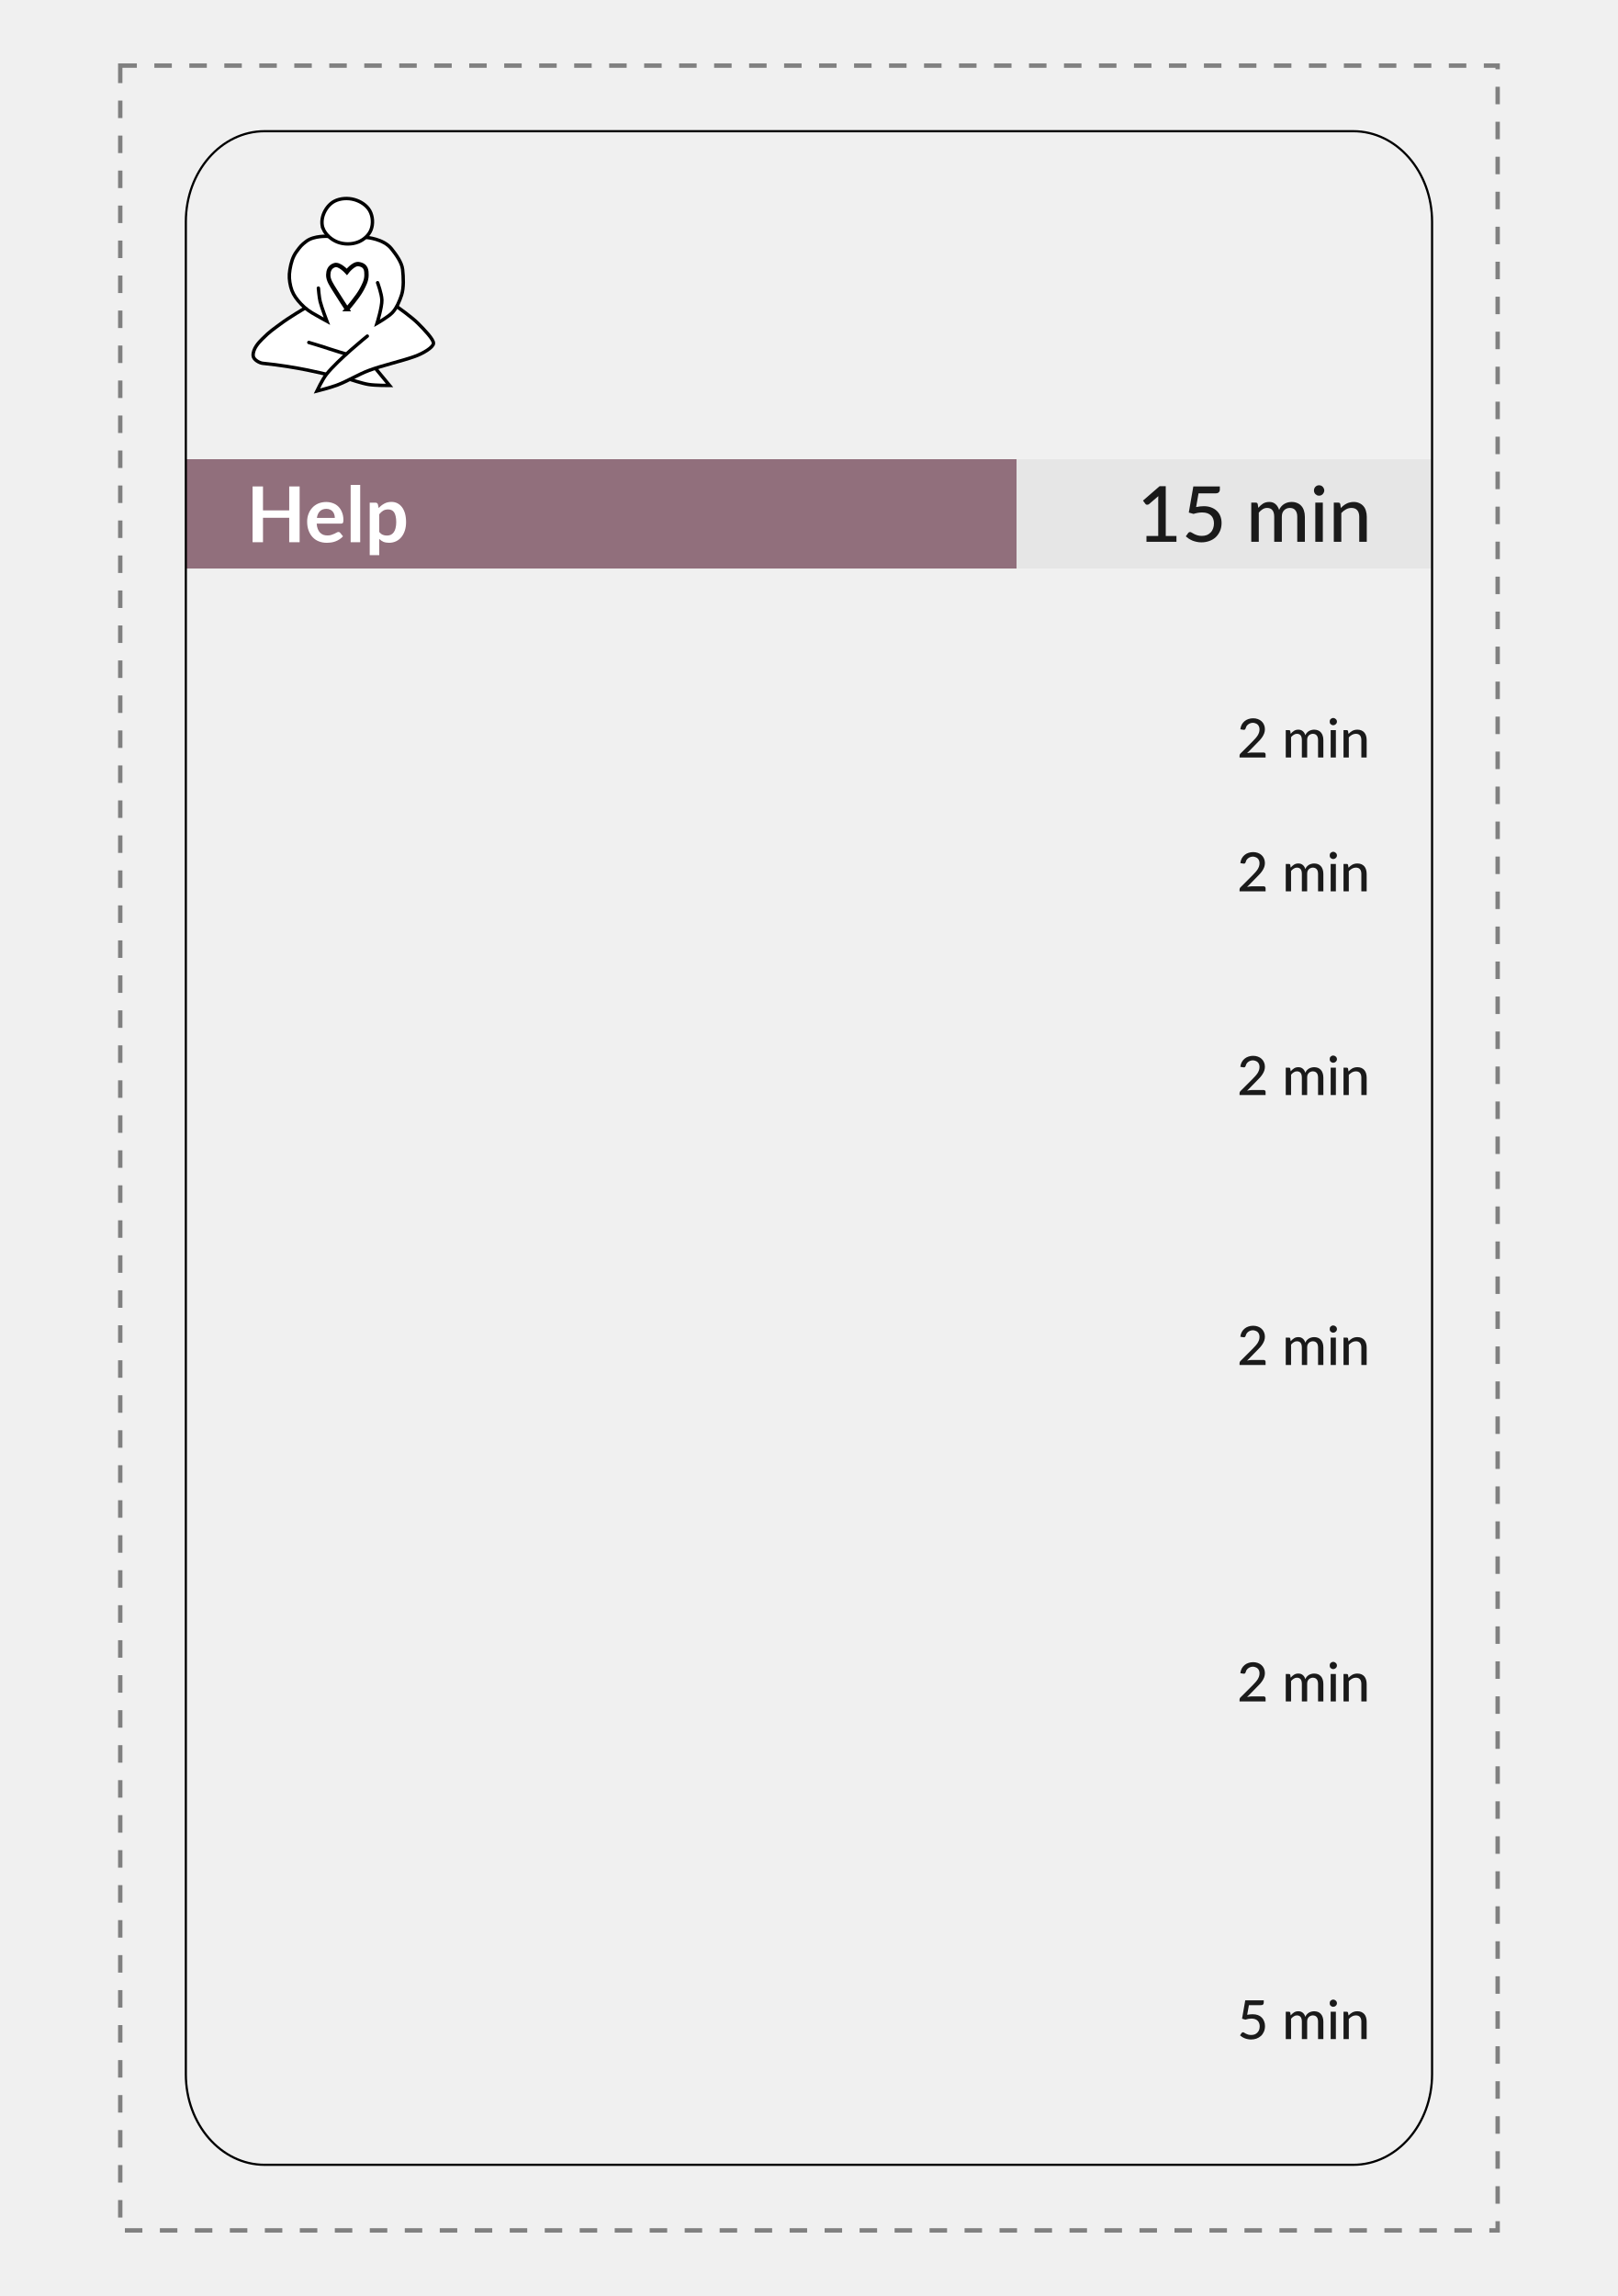
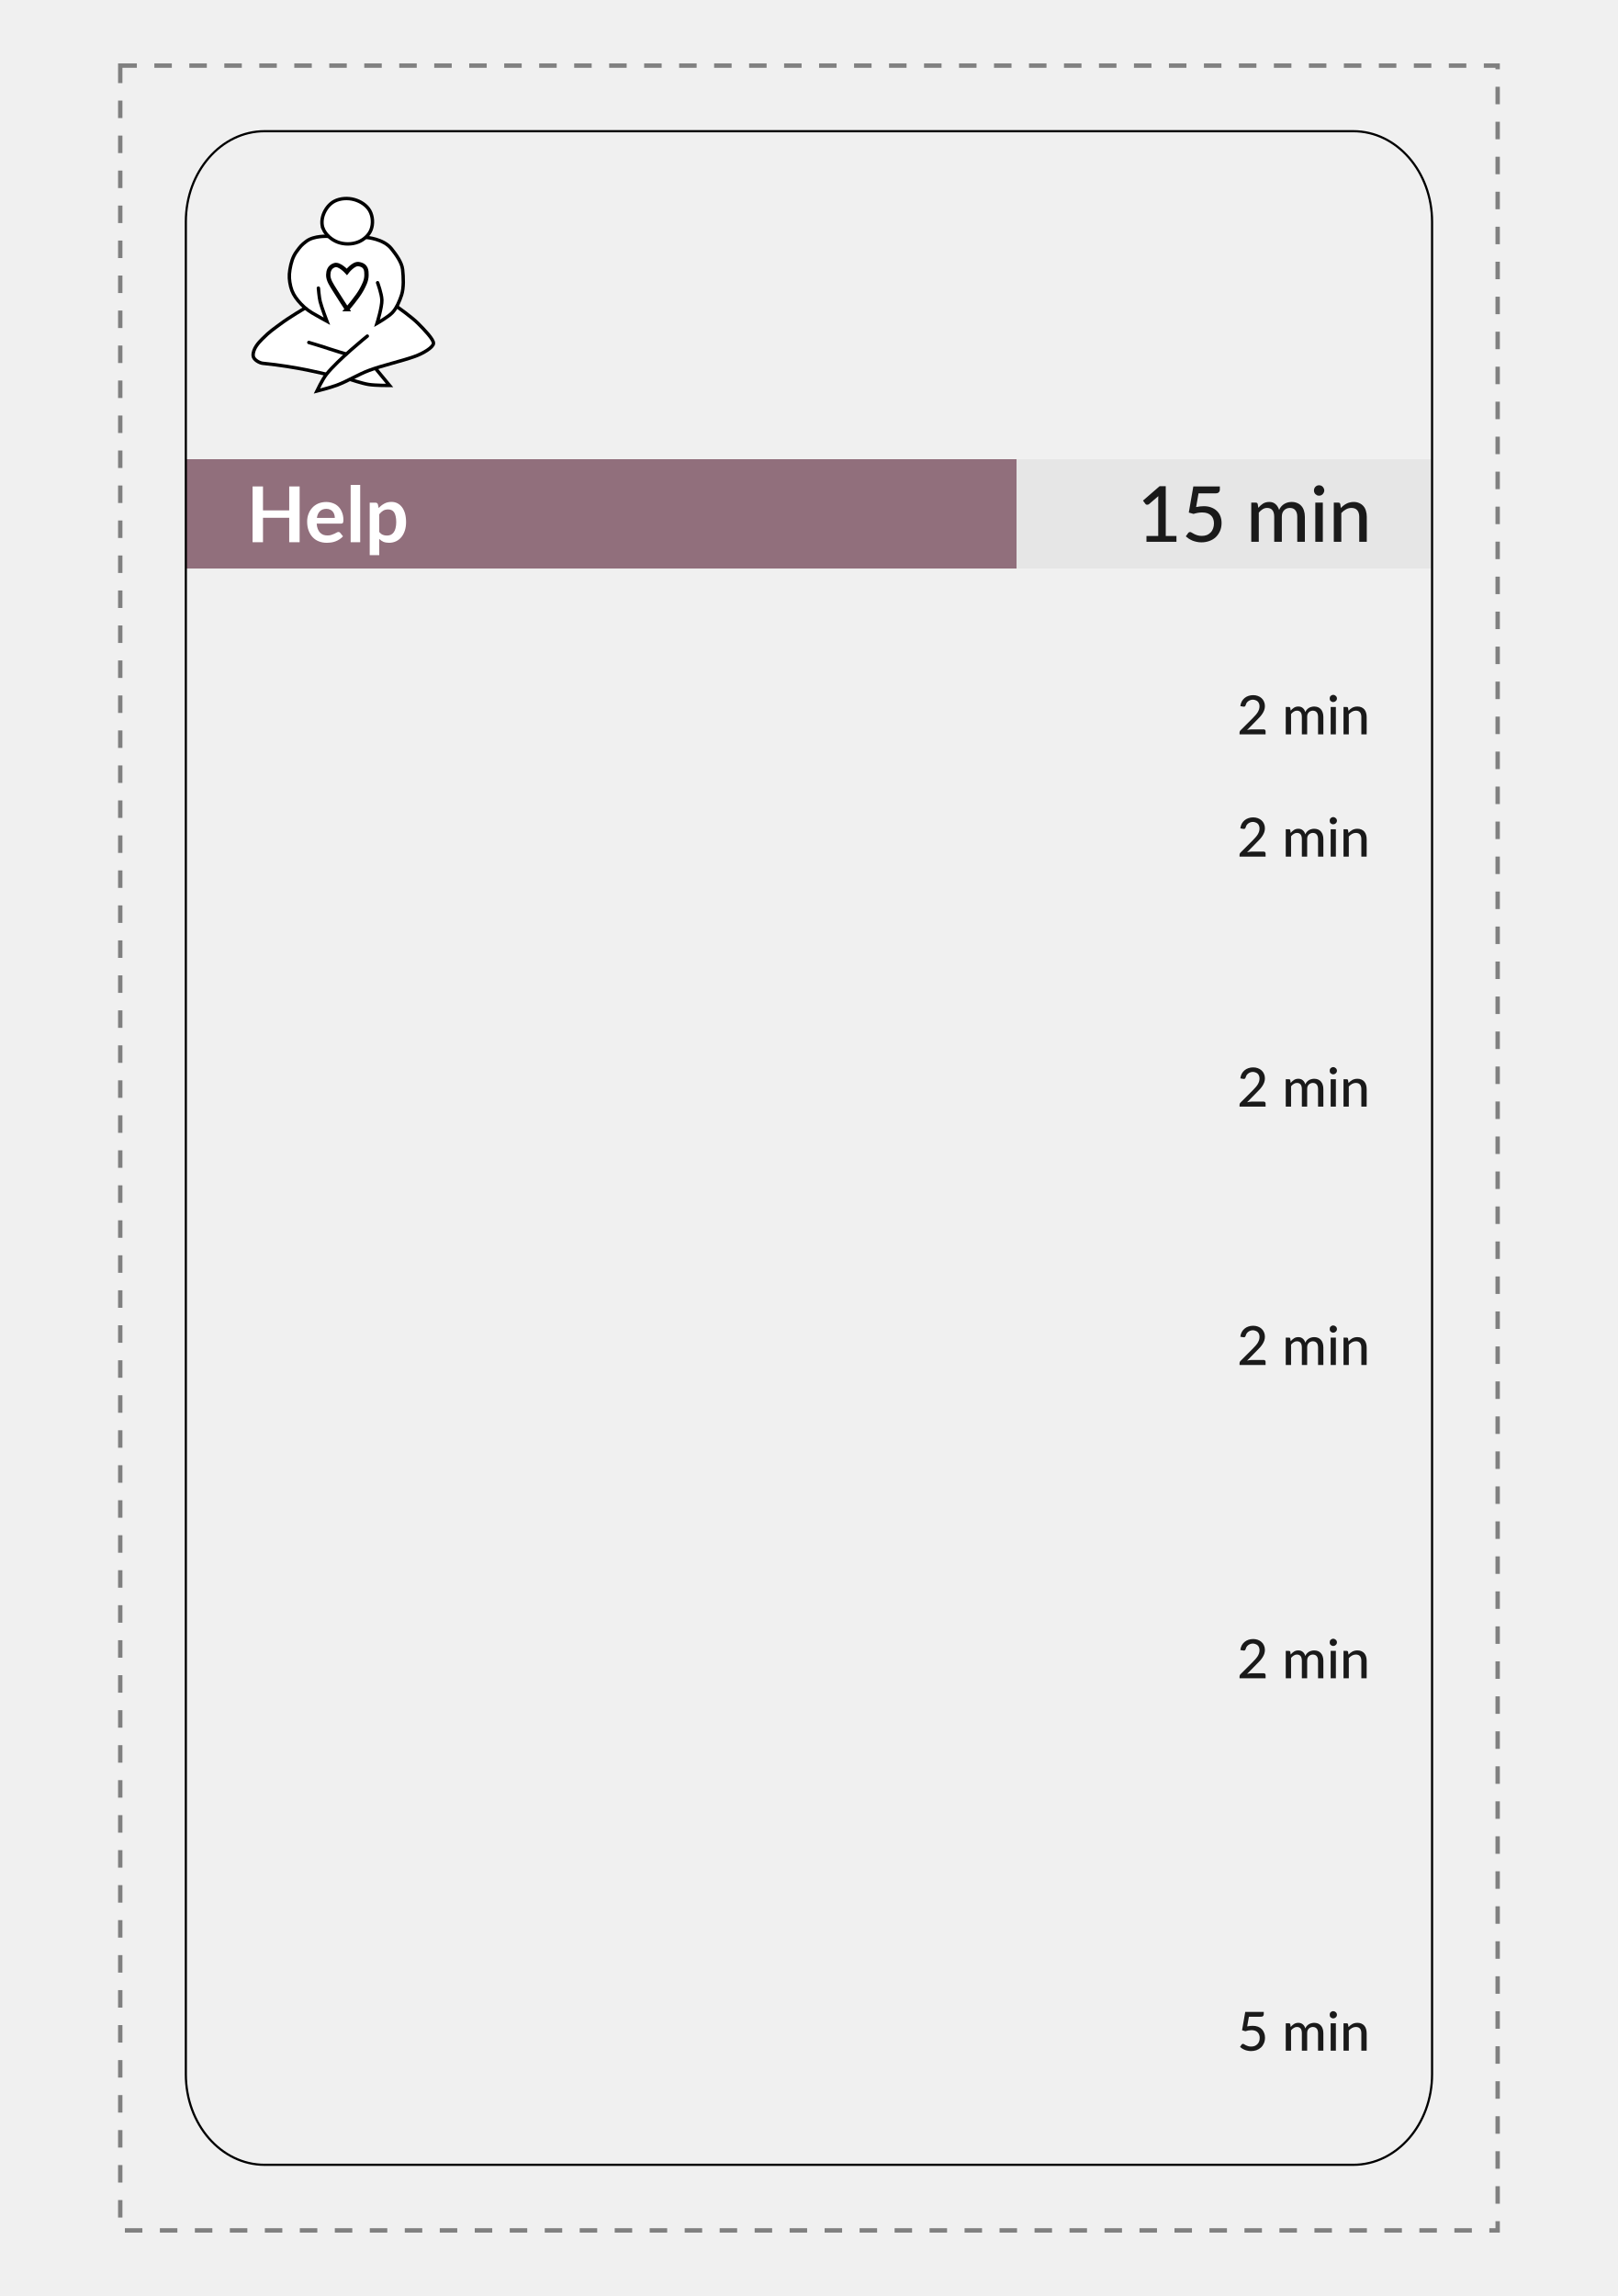
<svg xmlns="http://www.w3.org/2000/svg" xmlns:xlink="http://www.w3.org/1999/xlink" width="74mm" height="105mm" viewBox="0 0 262.205 372.047" id="svg2" version="1.1" enable-background="new">
  <defs id="defs4" />
  <g id="layer1" transform="translate(0,-680.315)" style="display:inline">
    <path style="fill:none;fill-rule:evenodd;stroke:#808080;stroke-width:0.709;stroke-linecap:butt;stroke-linejoin:miter;stroke-miterlimit:4;stroke-dasharray:2.835, 2.835;stroke-dashoffset:0;stroke-opacity:1" d="m 19.488,690.945 0,350.787 223.228,0 0,-350.787 z" id="path3350" transform="translate(4.3385302e-7,8.6660179e-6)" />
  </g>
  <g id="layer2" style="display:inline">
    <path style="fill:none;fill-opacity:1;stroke:none;stroke-width:0.709;stroke-miterlimit:4;stroke-dasharray:2.835, 2.835;stroke-dashoffset:0;stroke-opacity:1" d="m 42.884,21.259 c -7.071,0 -12.766,6.545 -12.766,14.674 l 0,38.477 201.969,0 0,-38.477 c 0,-8.129 -5.692,-14.674 -12.764,-14.674 l -176.439,0 z" id="rect4195-3" />
  </g>
  <g id="layer8" style="display:inline">
    <rect style="display:inline;fill:#916f7c;fill-opacity:1;stroke:none;stroke-width:1;stroke-miterlimit:4;stroke-dasharray:none;stroke-dashoffset:0;stroke-opacity:1" id="rect4178" width="134.646" height="17.717" x="30.118" y="74.409" />
-     <text xml:space="preserve" style="font-style:normal;font-weight:normal;font-size:11.25px;line-height:125%;font-family:sans-serif;letter-spacing:0px;word-spacing:0px;display:inline;fill:#000000;fill-opacity:1;stroke:none;stroke-width:1px;stroke-linecap:butt;stroke-linejoin:miter;stroke-opacity:1" x="39.935" y="87.861" id="text4180">
-       <tspan id="tspan4182" x="39.935" y="87.861" style="font-style:normal;font-variant:normal;font-weight:bold;font-stretch:normal;font-size:12.5px;font-family:Lato;-inkscape-font-specification:'Lato Bold';fill:#ffffff">Help</tspan>
+     <text xml:space="preserve" style="font-style:normal;font-weight:normal;line-height:0%;font-family:sans-serif;letter-spacing:0px;word-spacing:0px;display:inline;fill:#000000;fill-opacity:1;stroke:none;stroke-width:1px;stroke-linecap:butt;stroke-linejoin:miter;stroke-opacity:1" x="39.935" y="87.861" id="text4180">
+       <tspan id="tspan4182" x="39.935" y="87.861" style="font-style:normal;font-variant:normal;font-weight:bold;font-stretch:normal;font-size:12.5px;line-height:1.25;font-family:Lato;-inkscape-font-specification:'Lato Bold';fill:#ffffff">Help</tspan>
    </text>
    <rect y="74.409" x="164.764" height="17.717" width="67.323" id="rect4191" style="display:inline;fill:#e6e6e6;fill-opacity:1;stroke:none;stroke-width:1;stroke-miterlimit:4;stroke-dasharray:none;stroke-dashoffset:0;stroke-opacity:1" />
-     <text xml:space="preserve" style="font-style:normal;font-weight:normal;font-size:12.5px;line-height:125%;font-family:sans-serif;letter-spacing:0px;word-spacing:0px;fill:#1a1a1a;fill-opacity:1;stroke:none;stroke-width:1px;stroke-linecap:butt;stroke-linejoin:miter;stroke-opacity:1" x="184.268" y="87.79" id="text4193">
-       <tspan id="tspan4195" x="184.268" y="87.79" style="font-style:normal;font-variant:normal;font-weight:500;font-stretch:normal;font-size:12.5px;font-family:Lato;-inkscape-font-specification:'Lato Medium';fill:#1a1a1a">15 min</tspan>
+     <text xml:space="preserve" style="font-style:normal;font-weight:normal;line-height:0%;font-family:sans-serif;letter-spacing:0px;word-spacing:0px;fill:#1a1a1a;fill-opacity:1;stroke:none;stroke-width:1px;stroke-linecap:butt;stroke-linejoin:miter;stroke-opacity:1" x="184.268" y="87.79" id="text4193">
+       <tspan id="tspan4195" x="184.268" y="87.79" style="font-style:normal;font-variant:normal;font-weight:500;font-stretch:normal;font-size:12.5px;line-height:1.25;font-family:Lato;-inkscape-font-specification:'Lato Medium';fill:#1a1a1a">15 min</tspan>
    </text>
  </g>
  <g id="layer7">
    <path style="fill:none;fill-rule:evenodd;stroke:none;stroke-width:1px;stroke-linecap:butt;stroke-linejoin:miter;stroke-opacity:1" d="m 99.213,31.89 0,31.89 122.244,0 0,-31.89 z" id="path4300" />
-     <flowRoot xml:space="preserve" style="font-style:normal;font-weight:normal;font-size:12.5px;line-height:125%;font-family:sans-serif;letter-spacing:0px;word-spacing:0px;fill:#000000;fill-opacity:1;stroke:none;stroke-width:1px;stroke-linecap:butt;stroke-linejoin:miter;stroke-opacity:1" id="flowRoot4306" transform="translate(-3.4125e-4,6.2852)">
+     <flowRoot xml:space="preserve" style="font-style:normal;font-weight:normal;line-height:0.01%;font-family:sans-serif;letter-spacing:0px;word-spacing:0px;fill:#000000;fill-opacity:1;stroke:none;stroke-width:1px;stroke-linecap:butt;stroke-linejoin:miter;stroke-opacity:1" id="flowRoot4306" transform="translate(-3.4125e-4,6.2852)">
      <flowRegion id="flowRegion4308">
        <use x="0" y="0" xlink:href="#path4300" id="use4310" width="100%" height="100%" />
      </flowRegion>
-       <flowPara style="font-style:normal;font-variant:normal;font-weight:bold;font-stretch:normal;font-size:13.375px;font-family:Roboto;-inkscape-font-specification:'Roboto Bold';text-align:end;text-anchor:end" id="flowPara4223">Helping Heuristics</flowPara>
+       <flowPara style="font-style:normal;font-variant:normal;font-weight:bold;font-stretch:normal;font-size:13.375px;line-height:1.25;font-family:Roboto;-inkscape-font-specification:'Roboto Bold';text-align:end;text-anchor:end" id="flowPara4223">Helping Heuristics</flowPara>
    </flowRoot>
  </g>
  <g id="layer6" style="display:inline">
    <path style="fill:none;fill-rule:evenodd;stroke:none;stroke-width:1px;stroke-linecap:butt;stroke-linejoin:miter;stroke-opacity:1" d="m 40.748,31.89 0,31.89 53.15,0 0,-31.89 z" id="path4213" />
    <g transform="matrix(0.9197685,0,0,0.9197686,-158.7979,-55.19003)" id="layer20">
      <g id="g1040">
        <path style="fill:#ffffff;fill-opacity:1;stroke:none;stroke-width:0.401;stroke-linecap:round;stroke-miterlimit:4;stroke-dasharray:none;stroke-opacity:1" d="m 868.776,384.535 c -1.665,0.169 -3.268,0.923 -4.938,0.85 -1.109,-0.009 -2.15,0.38 -3.065,0.939 -1.489,0.282 -3.484,1.397 -4.742,2.176 -1.811,0.999 -2.414,2.436 -3.849,3.906 -0.548,0.815 -1.125,1.595 -1.617,2.439 -0.276,1.057 -1.707,1.4 -1.824,2.53 -1.118,1.379 -1.367,3.439 -2.221,4.944 -0.445,1.93 -0.408,4.119 -0.926,6.034 -0.272,3.196 0.748,6.596 1.596,9.711 0.115,1.158 0.459,2.344 1.129,3.3 0.279,1.306 1.073,2.436 1.748,3.554 0.892,1.037 1.616,2.233 2.537,3.241 0.444,0.744 1.712,1.86 1.712,1.86 l 0.211,3.143 c 0,0 -1.773,1.497 -2.829,2.094 -0.575,0.446 -1.423,0.534 -1.82,1.237 -0.811,0.348 -1.376,1.055 -2.254,1.264 -0.775,0.701 -1.759,1.092 -2.576,1.728 -0.804,0.329 -1.345,1.027 -2.193,1.267 -0.791,0.644 -1.692,1.087 -2.452,1.778 -1.031,0.598 -1.961,1.343 -2.889,2.051 -1.189,0.665 -2.033,1.803 -3.27,2.368 -1.408,1.112 -2.644,2.457 -4.068,3.591 -2.427,2.168 -4.67,4.584 -6.56,7.217 -0.764,1.311 -2.045,2.659 -1.804,4.236 -0.233,2.294 1.172,4.836 3.172,5.46 1.793,1 4.994,0.496 6.943,1.063 3.861,0.471 7.696,1.143 11.575,1.484 2.084,0.424 4.194,0.66 6.299,0.965 3.036,0.614 6.128,0.886 9.143,1.597 2.609,0.351 4.986,1.712 7.579,2.151 l 3.395,1.326 c -0.855,1.637 -1.411,3.065 -2.321,4.694 -0.62,1.124 -3.903,4.422 -2.781,5.404 1.454,1.312 6.305,-1.529 7.886,-1.978 1.249,-0.452 2.488,-0.911 3.712,-1.443 1.288,-0.298 2.321,-1.211 3.654,-1.359 1.092,-0.561 2.182,-1.128 3.296,-1.655 1.376,-0.438 2.568,-0.906 2.568,-0.906 l 10.25,3.518 15.809,1.15 -9.192,-11.137 c 0,0 -0.187,-0.668 1.353,-0.959 2.476,-1.043 5.154,-1.537 7.703,-2.386 2.379,-0.594 4.729,-1.321 7.025,-2.16 1.746,-0.334 3.349,-1.09 5.046,-1.588 1.95,-0.772 3.908,-1.527 5.778,-2.488 1.222,-0.273 2.51,-0.668 3.705,-1.026 0.765,-0.648 2.641,-1.066 3.345,-1.776 1.349,-1.076 3.496,-2.224 4.097,-3.963 0.481,-1.366 -1.443,-3.961 -2.008,-5.109 -1.235,-1.25 -2.098,-2.703 -3.383,-3.923 -1.389,-1.726 -3.516,-3.226 -4.943,-4.898 -0.873,-1.188 -2.195,-1.635 -3.264,-2.662 -1.346,-1.224 -2.76,-1.759 -4.116,-2.927 -0.726,-0.863 -6.242,-5.501 -6.242,-5.501 l 0.424,-2.065 c 0.449,-1.4 1.297,-2.644 1.49,-4.131 0.812,-1.635 1.147,-2.924 1.387,-4.695 0.909,-3.306 1.025,-7.14 0.283,-10.449 -0.169,-1.537 0.008,-3.681 -0.701,-5.083 -0.238,-1.39 -1.132,-2.813 -1.789,-4.061 -0.187,-1.135 -1.424,-1.511 -1.567,-2.65 -0.523,-0.862 -1.025,-1.724 -1.589,-2.571 -1.348,-1.716 -2.795,-3.445 -4.62,-4.709 -0.713,-0.991 -2.049,-1.037 -2.916,-1.83 -1.263,-0.4 -2.288,-1.337 -3.654,-1.448 -1.569,-1.271 -3.806,-0.544 -5.444,-1.622 -1.336,-0.507 -2.91,-0.194 -3.981,0.714 -1.092,0.216 -1.806,1.147 -2.927,1.291 -1.469,1 -3.413,0.486 -4.871,1.508 -2.147,0.074 -4.25,0.118 -6.383,-0.018 -0.871,-0.72 -2.055,-0.622 -3.049,-0.893 -0.681,-0.838 -1.854,-0.667 -2.546,-1.43 -0.816,-0.273 -1.58,-0.595 -2.258,-1.147 -1.041,-0.582 -2.187,-1.15 -3.407,-1.137 z m 6.802,3.84 c 0.022,0.12 -0.027,-0.106 0,0 z m 34.97,2.894 c 0.077,0.322 -0.178,-0.566 0,0 z m 3.178,2.991 c 0.034,0.137 -0.071,-0.214 0,0 z m 7.492,40.356 c 0.049,0.009 -0.046,-0.006 0,0 z m 15.456,23.819 c -0.243,0.068 0.096,-0.036 0,0 z m -0.977,0.187 c -0.079,0.309 0.044,-0.237 0,0 z" id="path1029" transform="scale(0.2645833,0.2645833)" />
        <path style="fill:#ffffff;fill-opacity:1;stroke:#000000;stroke-width:0.6;stroke-linecap:butt;stroke-linejoin:miter;stroke-miterlimit:4;stroke-dasharray:none;stroke-opacity:1" d="m 229.604,100.332 c -0.335,-0.773 -0.266,-1.735 0.023,-2.526 0.348,-0.953 1.042,-1.876 1.942,-2.346 1.043,-0.544 2.384,-0.609 3.516,-0.292 1.082,0.302 2.185,0.996 2.727,1.98 0.538,0.977 0.618,2.299 0.214,3.339 -0.371,0.957 -1.267,1.749 -2.218,2.136 -1.14,0.464 -2.544,0.467 -3.692,0.023 -1.062,-0.411 -2.061,-1.269 -2.513,-2.314 z" id="path1007" />
        <path style="fill:none;stroke:#000000;stroke-width:0.6;stroke-linecap:round;stroke-linejoin:miter;stroke-miterlimit:4;stroke-dasharray:none;stroke-opacity:1" d="m 237.369,119.217 c 0,0 -5.164,4.157 -7.203,6.735 -0.702,0.887 -1.684,2.947 -1.684,2.947 0,0 2.367,-0.602 3.508,-1.029 1.96,-0.733 3.745,-1.888 5.706,-2.619 2.404,-0.896 5.656,-1.604 8.018,-2.449 1.494,-0.534 3.234,-1.575 3.314,-2.289 0.077,-0.687 -1.676,-2.488 -2.726,-3.541 -1.137,-1.139 -3.707,-2.947 -3.707,-2.947" id="path1009" />
        <path style="fill:none;stroke:#000000;stroke-width:0.6;stroke-linecap:round;stroke-linejoin:miter;stroke-miterlimit:4;stroke-dasharray:none;stroke-opacity:1" d="m 239.182,109.813 c 0,0 0.726,1.943 0.754,3.048 0.032,1.266 -0.856,4.108 -0.856,4.108 0,0 1.971,-1.127 2.685,-1.869 0.761,-0.79 1.294,-2.069 1.637,-3.11 0.422,-1.282 0.336,-3.172 0.187,-4.514 -0.141,-1.264 -1.174,-2.652 -1.964,-3.648 -1.412,-1.78 -4.407,-1.989 -4.407,-1.989" id="path1011" />
        <path style="fill:none;stroke:#000000;stroke-width:0.6;stroke-linecap:round;stroke-linejoin:miter;stroke-miterlimit:4;stroke-dasharray:none;stroke-opacity:1" d="m 230.438,101.641 c 0,0 -2.44,-0.162 -3.793,0.862 -0.905,0.685 -1.043,0.883 -1.721,1.793 -0.716,0.961 -1,2.053 -1.197,3.235 -0.177,1.062 -0.108,1.916 0.143,2.963 0.23,0.956 0.658,1.689 1.279,2.451 0.703,0.863 1.529,1.605 2.484,2.177 0.766,0.459 2.614,1.47 2.614,1.47 0,0 -0.905,-2.361 -1.183,-3.462 -0.177,-0.701 -0.314,-2.366 -0.314,-2.366" id="path1013" />
        <path style="fill:#ffffff;fill-opacity:1;stroke:#000000;stroke-width:0.765;stroke-linecap:butt;stroke-linejoin:miter;stroke-miterlimit:4;stroke-dasharray:none;stroke-opacity:1" d="m 233.798,114.477 c 0,0 1.909,-2.175 2.602,-3.511 0.335,-0.644 0.833,-1.515 0.826,-2.485 -0.006,-0.732 0.041,-1.728 -1.379,-1.948 -0.923,-0.143 -2.079,1.365 -2.079,1.365 0,0 -1.302,-1.456 -2.162,-1.181 -0.913,0.292 -1.095,1.042 -1.117,1.698 -0.033,0.941 0.631,1.85 1.12,2.655 0.656,1.083 2.19,3.407 2.19,3.407 z" id="path1015" />
        <path style="fill:none;stroke:#000000;stroke-width:0.6;stroke-linecap:butt;stroke-linejoin:miter;stroke-miterlimit:4;stroke-dasharray:none;stroke-opacity:1" d="m 226.424,114.259 c 0,0 -2.809,1.653 -4.349,2.809 -1.175,0.881 -1.887,1.31 -3.241,2.682 -0.569,0.577 -1.632,1.667 -1.58,2.898 0.032,0.747 1.15,1.309 1.69,1.362 6.043,0.589 11.221,1.942 11.221,1.942" id="path1017" />
        <path style="fill:none;stroke:#000000;stroke-width:0.6;stroke-linecap:round;stroke-linejoin:miter;stroke-miterlimit:4;stroke-dasharray:none;stroke-opacity:1" d="m 227.065,120.339 c 0,0 2.482,0.73 3.684,1.147 0.95,0.33 2.87,0.883 2.87,0.883" id="path1019" />
        <path style="fill:none;stroke:#000000;stroke-width:0.6;stroke-linecap:butt;stroke-linejoin:miter;stroke-miterlimit:4;stroke-dasharray:none;stroke-opacity:1" d="m 238.865,124.97 2.432,2.947 c 0,0 -2.497,0.011 -3.698,-0.179 -1.145,-0.181 -3.271,-0.897 -3.271,-0.897" id="path1021" />
      </g>
    </g>
  </g>
  <g id="layer5" style="display:inline">
    <rect style="fill:none;fill-opacity:1;stroke:#000000;stroke-width:0.354;stroke-miterlimit:4;stroke-dasharray:none;stroke-dashoffset:0;stroke-opacity:1" id="rect4187" width="201.969" height="329.528" x="30.118" y="21.26" ry="14.674" rx="12.764" />
  </g>
  <g id="layer9">
-     <text xml:space="preserve" style="font-style:normal;font-weight:normal;font-size:12.5px;line-height:125%;font-family:sans-serif;letter-spacing:0px;word-spacing:0px;fill:#000000;fill-opacity:1;stroke:none;stroke-width:1px;stroke-linecap:butt;stroke-linejoin:miter;stroke-opacity:1" x="-62.225" y="132.692" id="text6165">
-       <tspan id="tspan6167" x="-62.225" y="132.692" />
+     <text xml:space="preserve" style="font-style:normal;font-weight:normal;line-height:0%;font-family:sans-serif;letter-spacing:0px;word-spacing:0px;fill:#000000;fill-opacity:1;stroke:none;stroke-width:1px;stroke-linecap:butt;stroke-linejoin:miter;stroke-opacity:1" x="-62.225" y="132.692" id="text6165">
+       <tspan id="tspan6167" x="-62.225" y="132.692" style="font-size:12.5px;line-height:1.25"> </tspan>
    </text>
-     <path style="fill:none;fill-rule:evenodd;stroke:none;stroke-width:1px;stroke-linecap:butt;stroke-linejoin:miter;stroke-opacity:1" d="m 40.748,102.756 0,237.402 143.504,0 0,-237.402 -143.504,0" id="path4245" />
-     <flowRoot xml:space="preserve" style="font-style:normal;font-weight:normal;font-size:8.75px;line-height:125%;font-family:sans-serif;letter-spacing:0px;word-spacing:0px;fill:#000000;fill-opacity:1;stroke:none;stroke-width:1px;stroke-linecap:butt;stroke-linejoin:miter;stroke-opacity:1" id="flowRoot4251">
+     <path style="fill:none;fill-rule:evenodd;stroke:none;stroke-width:1.069px;stroke-linecap:butt;stroke-linejoin:miter;stroke-opacity:1" d="M 35.592,99.475 V 346.72 H 193.158 V 99.475 H 35.592" id="path4245" />
+     <flowRoot xml:space="preserve" style="font-style:normal;font-weight:normal;line-height:0.85;font-family:sans-serif;letter-spacing:0px;word-spacing:0px;fill:#000000;fill-opacity:1;stroke:none;stroke-width:1px;stroke-linecap:butt;stroke-linejoin:miter;stroke-opacity:1" id="flowRoot4251">
      <flowRegion id="flowRegion4253">
        <use x="0" y="0" xlink:href="#path4245" id="use4255" width="100%" height="100%" />
      </flowRegion>
-       <flowPara id="flowPara4257" style="font-style:normal;font-variant:normal;font-weight:bold;font-stretch:normal;font-family:Roboto;-inkscape-font-specification:'Roboto Bold';fill:#999999;fill-opacity:1">Etapes</flowPara>
-       <flowPara style="font-style:normal;font-variant:normal;font-weight:normal;font-stretch:normal;font-family:Lato;-inkscape-font-specification:Lato;fill:#1a1a1a;fill-opacity:1" id="flowPara4393">Expliquer le processus</flowPara>
-       <flowPara style="font-style:normal;font-variant:normal;font-weight:normal;font-stretch:normal;font-family:Lato;-inkscape-font-specification:Lato;fill:#1a1a1a;fill-opacity:1" id="flowPara4376" />
-       <flowPara style="font-style:normal;font-variant:normal;font-weight:normal;font-stretch:normal;font-family:Lato;-inkscape-font-specification:Lato;fill:#1a1a1a;fill-opacity:1" id="flowPara4378">"Présence tranquille" : Le coach accepte toutes les offres en faisant preuve d'une écoute compatissante</flowPara>
-       <flowPara style="font-style:normal;font-variant:normal;font-weight:normal;font-stretch:normal;font-family:Lato;-inkscape-font-specification:Lato;fill:#1a1a1a;fill-opacity:1" id="flowPara4380" />
-       <flowPara style="font-style:normal;font-variant:normal;font-weight:normal;font-stretch:normal;font-family:Lato;-inkscape-font-specification:Lato;fill:#1a1a1a;fill-opacity:1" id="flowPara4382">"Découverte guidée" : Le coach accepte toutes les offres, en guidant l'enquête pour des découvertes mutuelles.</flowPara>
-       <flowPara style="font-style:normal;font-variant:normal;font-weight:normal;font-stretch:normal;font-family:Lato;-inkscape-font-specification:Lato;fill:#1a1a1a;fill-opacity:1" id="flowPara4384" />
-       <flowPara style="font-style:normal;font-variant:normal;font-weight:normal;font-stretch:normal;font-family:Lato;-inkscape-font-specification:Lato;fill:#1a1a1a;fill-opacity:1" id="flowPara4386">"Provocation aimante" : Le coach donne des conseils, accepte et bloque si nécessaire lorsqu'il voit quelque chose que le client ne voit pas.</flowPara>
-       <flowPara style="font-style:normal;font-variant:normal;font-weight:normal;font-stretch:normal;font-family:Lato;-inkscape-font-specification:Lato;fill:#1a1a1a;fill-opacity:1" id="flowPara4388" />
-       <flowPara style="font-style:normal;font-variant:normal;font-weight:normal;font-stretch:normal;font-family:Lato;-inkscape-font-specification:Lato;fill:#1a1a1a;fill-opacity:1" id="flowPara4390">La "pleine conscience du processus" : Le coach et le client acceptent toutes les offres de l'un et de l'autre, tout en remarquant comment les nouvelles possibilités sont amplifiées.</flowPara>
-       <flowPara style="font-style:normal;font-variant:normal;font-weight:normal;font-stretch:normal;font-family:Lato;-inkscape-font-specification:Lato;fill:#1a1a1a;fill-opacity:1" id="flowPara4396" />
-       <flowPara style="font-style:normal;font-variant:normal;font-weight:normal;font-stretch:normal;font-family:Lato;-inkscape-font-specification:Lato;fill:#1a1a1a;fill-opacity:1" id="flowPara4398">Débriefing en groupe</flowPara>
+       <flowPara id="flowPara4257" style="font-style:normal;font-variant:normal;font-weight:bold;font-stretch:normal;font-size:8.75px;font-family:Roboto;-inkscape-font-specification:'Roboto Bold';fill:#999999;fill-opacity:1">Etapes</flowPara>
+       <flowPara style="font-style:normal;font-variant:normal;font-weight:normal;font-stretch:normal;font-size:8.75px;font-family:Lato;-inkscape-font-specification:Lato;fill:#1a1a1a;fill-opacity:1" id="flowPara4393">Expliquer le processus.</flowPara>
+       <flowPara style="font-style:normal;font-variant:normal;font-weight:normal;font-stretch:normal;font-size:8.75px;font-family:Lato;-inkscape-font-specification:Lato;fill:#1a1a1a;fill-opacity:1" id="flowPara4376"> </flowPara>
+       <flowPara style="font-style:normal;font-variant:normal;font-weight:normal;font-stretch:normal;font-size:8.75px;font-family:Lato;-inkscape-font-specification:Lato;fill:#1a1a1a;fill-opacity:1" id="flowPara4378">"Présence tranquille" : Le coach accepte toutes les offres en faisant preuve d'une écoute compatissante.</flowPara>
+       <flowPara style="font-style:normal;font-variant:normal;font-weight:normal;font-stretch:normal;font-size:8.75px;font-family:Lato;-inkscape-font-specification:Lato;fill:#1a1a1a;fill-opacity:1" id="flowPara4380"> </flowPara>
+       <flowPara style="font-style:normal;font-variant:normal;font-weight:normal;font-stretch:normal;font-size:8.75px;font-family:Lato;-inkscape-font-specification:Lato;fill:#1a1a1a;fill-opacity:1" id="flowPara4382">"Découverte guidée" : Le coach accepte toutes les offres, en guidant l'enquête pour des découvertes mutuelles.</flowPara>
+       <flowPara style="font-style:normal;font-variant:normal;font-weight:normal;font-stretch:normal;font-size:8.75px;font-family:Lato;-inkscape-font-specification:Lato;fill:#1a1a1a;fill-opacity:1" id="flowPara4384"> </flowPara>
+       <flowPara style="font-style:normal;font-variant:normal;font-weight:normal;font-stretch:normal;font-size:8.75px;font-family:Lato;-inkscape-font-specification:Lato;fill:#1a1a1a;fill-opacity:1" id="flowPara4386">"Provocation aimante" : Le coach donne des conseils, accepte et bloque si nécessaire lorsqu'il voit quelque chose que le client ne voit pas.</flowPara>
+       <flowPara style="font-style:normal;font-variant:normal;font-weight:normal;font-stretch:normal;font-size:8.75px;font-family:Lato;-inkscape-font-specification:Lato;fill:#1a1a1a;fill-opacity:1" id="flowPara4388"> </flowPara>
+       <flowPara style="font-style:normal;font-variant:normal;font-weight:normal;font-stretch:normal;font-size:8.75px;font-family:Lato;-inkscape-font-specification:Lato;fill:#1a1a1a;fill-opacity:1" id="flowPara4390">La "pleine conscience du processus" : Le coach et le client acceptent toutes les offres de l'un et de l'autre, tout en remarquant comment les nouvelles possibilités sont amplifiées.</flowPara>
+       <flowPara style="font-style:normal;font-variant:normal;font-weight:normal;font-stretch:normal;font-size:8.75px;font-family:Lato;-inkscape-font-specification:Lato;fill:#1a1a1a;fill-opacity:1" id="flowPara4396" />
+       <flowPara style="font-style:normal;font-variant:normal;font-weight:normal;font-stretch:normal;font-size:8.75px;font-family:Lato;-inkscape-font-specification:Lato;fill:#1a1a1a;fill-opacity:1" id="flowPara4398">Débriefing en groupe.</flowPara>
    </flowRoot>
-     <text xml:space="preserve" style="font-style:normal;font-weight:normal;font-size:8.75px;line-height:125%;font-family:sans-serif;letter-spacing:0px;word-spacing:0px;fill:#000000;fill-opacity:1;stroke:none;stroke-width:1px;stroke-linecap:butt;stroke-linejoin:miter;stroke-opacity:1" x="93.898" y="183.547" id="text4267">
-       <tspan id="tspan4269" x="93.898" y="183.547" />
+     <text xml:space="preserve" style="font-style:normal;font-weight:normal;line-height:0%;font-family:sans-serif;letter-spacing:0px;word-spacing:0px;fill:#000000;fill-opacity:1;stroke:none;stroke-width:1px;stroke-linecap:butt;stroke-linejoin:miter;stroke-opacity:1" x="93.898" y="183.547" id="text4267">
+       <tspan id="tspan4269" x="93.898" y="183.547" style="font-size:8.75px;line-height:1.25"> </tspan>
    </text>
  </g>
  <g id="layer4" style="display:inline">
-     <text xml:space="preserve" style="font-style:normal;font-weight:normal;font-size:8.75px;line-height:125%;font-family:sans-serif;letter-spacing:0px;word-spacing:0px;fill:#1a1a1a;fill-opacity:1;stroke:none;stroke-width:1px;stroke-linecap:butt;stroke-linejoin:miter;stroke-opacity:1" x="200.497" y="177.446" id="text4197">
-       <tspan id="tspan4199" x="200.497" y="177.446" style="font-style:normal;font-variant:normal;font-weight:500;font-stretch:normal;font-family:Lato;-inkscape-font-specification:'Lato Medium';fill:#1a1a1a">2 min</tspan>
+     <text xml:space="preserve" style="font-style:normal;font-weight:normal;line-height:0%;font-family:sans-serif;letter-spacing:0px;word-spacing:0px;fill:#1a1a1a;fill-opacity:1;stroke:none;stroke-width:1px;stroke-linecap:butt;stroke-linejoin:miter;stroke-opacity:1" x="200.497" y="179.321" id="text4197">
+       <tspan id="tspan4199" x="200.497" y="179.321" style="font-style:normal;font-variant:normal;font-weight:500;font-stretch:normal;font-size:8.75px;line-height:1.25;font-family:Lato;-inkscape-font-specification:'Lato Medium';fill:#1a1a1a">2 min</tspan>
    </text>
-     <text id="text4227" y="122.749" x="200.497" style="font-style:normal;font-weight:normal;font-size:8.75px;line-height:125%;font-family:sans-serif;letter-spacing:0px;word-spacing:0px;fill:#1a1a1a;fill-opacity:1;stroke:none;stroke-width:1px;stroke-linecap:butt;stroke-linejoin:miter;stroke-opacity:1" xml:space="preserve">
-       <tspan style="font-style:normal;font-variant:normal;font-weight:500;font-stretch:normal;font-family:Lato;-inkscape-font-specification:'Lato Medium';fill:#1a1a1a" y="122.749" x="200.497" id="tspan4229">2 min</tspan>
+     <text id="text4227" y="118.999" x="200.497" style="font-style:normal;font-weight:normal;line-height:0%;font-family:sans-serif;letter-spacing:0px;word-spacing:0px;fill:#1a1a1a;fill-opacity:1;stroke:none;stroke-width:1px;stroke-linecap:butt;stroke-linejoin:miter;stroke-opacity:1" xml:space="preserve">
+       <tspan style="font-style:normal;font-variant:normal;font-weight:500;font-stretch:normal;font-size:8.75px;line-height:1.25;font-family:Lato;-inkscape-font-specification:'Lato Medium';fill:#1a1a1a" y="118.999" x="200.497" id="tspan4229">2 min</tspan>
    </text>
-     <text id="text4231" y="144.434" x="200.497" style="font-style:normal;font-weight:normal;font-size:8.75px;line-height:125%;font-family:sans-serif;letter-spacing:0px;word-spacing:0px;fill:#1a1a1a;fill-opacity:1;stroke:none;stroke-width:1px;stroke-linecap:butt;stroke-linejoin:miter;stroke-opacity:1" xml:space="preserve">
-       <tspan style="font-style:normal;font-variant:normal;font-weight:500;font-stretch:normal;font-family:Lato;-inkscape-font-specification:'Lato Medium';fill:#1a1a1a" y="144.434" x="200.497" id="tspan4233">2 min</tspan>
+     <text id="text4231" y="138.809" x="200.497" style="font-style:normal;font-weight:normal;line-height:0%;font-family:sans-serif;letter-spacing:0px;word-spacing:0px;fill:#1a1a1a;fill-opacity:1;stroke:none;stroke-width:1px;stroke-linecap:butt;stroke-linejoin:miter;stroke-opacity:1" xml:space="preserve">
+       <tspan style="font-style:normal;font-variant:normal;font-weight:500;font-stretch:normal;font-size:8.75px;line-height:1.25;font-family:Lato;-inkscape-font-specification:'Lato Medium';fill:#1a1a1a" y="138.809" x="200.497" id="tspan4233">2 min</tspan>
    </text>
-     <text id="text4235" y="221.183" x="200.497" style="font-style:normal;font-weight:normal;font-size:8.75px;line-height:125%;font-family:sans-serif;letter-spacing:0px;word-spacing:0px;fill:#1a1a1a;fill-opacity:1;stroke:none;stroke-width:1px;stroke-linecap:butt;stroke-linejoin:miter;stroke-opacity:1" xml:space="preserve">
-       <tspan style="font-style:normal;font-variant:normal;font-weight:500;font-stretch:normal;font-family:Lato;-inkscape-font-specification:'Lato Medium';fill:#1a1a1a" y="221.183" x="200.497" id="tspan4237">2 min</tspan>
+     <text id="text4235" y="221.183" x="200.497" style="font-style:normal;font-weight:normal;line-height:0%;font-family:sans-serif;letter-spacing:0px;word-spacing:0px;fill:#1a1a1a;fill-opacity:1;stroke:none;stroke-width:1px;stroke-linecap:butt;stroke-linejoin:miter;stroke-opacity:1" xml:space="preserve">
+       <tspan style="font-style:normal;font-variant:normal;font-weight:500;font-stretch:normal;font-size:8.75px;line-height:1.25;font-family:Lato;-inkscape-font-specification:'Lato Medium';fill:#1a1a1a" y="221.183" x="200.497" id="tspan4237">2 min</tspan>
    </text>
    <path style="fill:none;fill-rule:evenodd;stroke:none;stroke-width:1px;stroke-linecap:butt;stroke-linejoin:miter;stroke-opacity:1" d="m 194.882,102.756 0,237.402 26.575,0 0,-237.402 z" id="path4239" />
-     <text xml:space="preserve" style="font-style:normal;font-weight:normal;font-size:8.75px;line-height:125%;font-family:sans-serif;letter-spacing:0px;word-spacing:0px;fill:#1a1a1a;fill-opacity:1;stroke:none;stroke-width:1px;stroke-linecap:butt;stroke-linejoin:miter;stroke-opacity:1" x="200.497" y="275.701" id="text4397">
-       <tspan id="tspan4399" x="200.497" y="275.701" style="font-style:normal;font-variant:normal;font-weight:500;font-stretch:normal;font-family:Lato;-inkscape-font-specification:'Lato Medium';fill:#1a1a1a">2 min</tspan>
+     <text xml:space="preserve" style="font-style:normal;font-weight:normal;line-height:0%;font-family:sans-serif;letter-spacing:0px;word-spacing:0px;fill:#1a1a1a;fill-opacity:1;stroke:none;stroke-width:1px;stroke-linecap:butt;stroke-linejoin:miter;stroke-opacity:1" x="200.497" y="271.951" id="text4397">
+       <tspan id="tspan4399" x="200.497" y="271.951" style="font-style:normal;font-variant:normal;font-weight:500;font-stretch:normal;font-size:8.75px;line-height:1.25;font-family:Lato;-inkscape-font-specification:'Lato Medium';fill:#1a1a1a">2 min</tspan>
    </text>
-     <text id="text4225" y="330.421" x="200.497" style="font-style:normal;font-weight:normal;font-size:8.75px;line-height:125%;font-family:sans-serif;letter-spacing:0px;word-spacing:0px;fill:#1a1a1a;fill-opacity:1;stroke:none;stroke-width:1px;stroke-linecap:butt;stroke-linejoin:miter;stroke-opacity:1" xml:space="preserve">
-       <tspan style="font-style:normal;font-variant:normal;font-weight:500;font-stretch:normal;font-family:Lato;-inkscape-font-specification:'Lato Medium';fill:#1a1a1a" y="330.421" x="200.497" id="tspan4227">5 min</tspan>
+     <text id="text4225" y="332.296" x="200.497" style="font-style:normal;font-weight:normal;line-height:0%;font-family:sans-serif;letter-spacing:0px;word-spacing:0px;fill:#1a1a1a;fill-opacity:1;stroke:none;stroke-width:1px;stroke-linecap:butt;stroke-linejoin:miter;stroke-opacity:1" xml:space="preserve">
+       <tspan style="font-style:normal;font-variant:normal;font-weight:500;font-stretch:normal;font-size:8.75px;line-height:1.25;font-family:Lato;-inkscape-font-specification:'Lato Medium';fill:#1a1a1a" y="332.296" x="200.497" id="tspan4227">5 min</tspan>
    </text>
  </g>
-   <text xml:space="preserve" style="font-style:normal;font-weight:normal;font-size:8.75px;line-height:125%;font-family:sans-serif;letter-spacing:0px;word-spacing:0px;fill:#000000;fill-opacity:1;stroke:none;stroke-width:1px;stroke-linecap:butt;stroke-linejoin:miter;stroke-opacity:1" x="293.096" y="257.142" id="text4321">
-     <tspan id="tspan4323" x="293.096" y="257.142" />
+   <text xml:space="preserve" style="font-style:normal;font-weight:normal;line-height:0%;font-family:sans-serif;letter-spacing:0px;word-spacing:0px;fill:#000000;fill-opacity:1;stroke:none;stroke-width:1px;stroke-linecap:butt;stroke-linejoin:miter;stroke-opacity:1" x="293.096" y="257.142" id="text4321">
+     <tspan id="tspan4323" x="293.096" y="257.142" style="font-size:8.75px;line-height:1.25"> </tspan>
  </text>
</svg>
